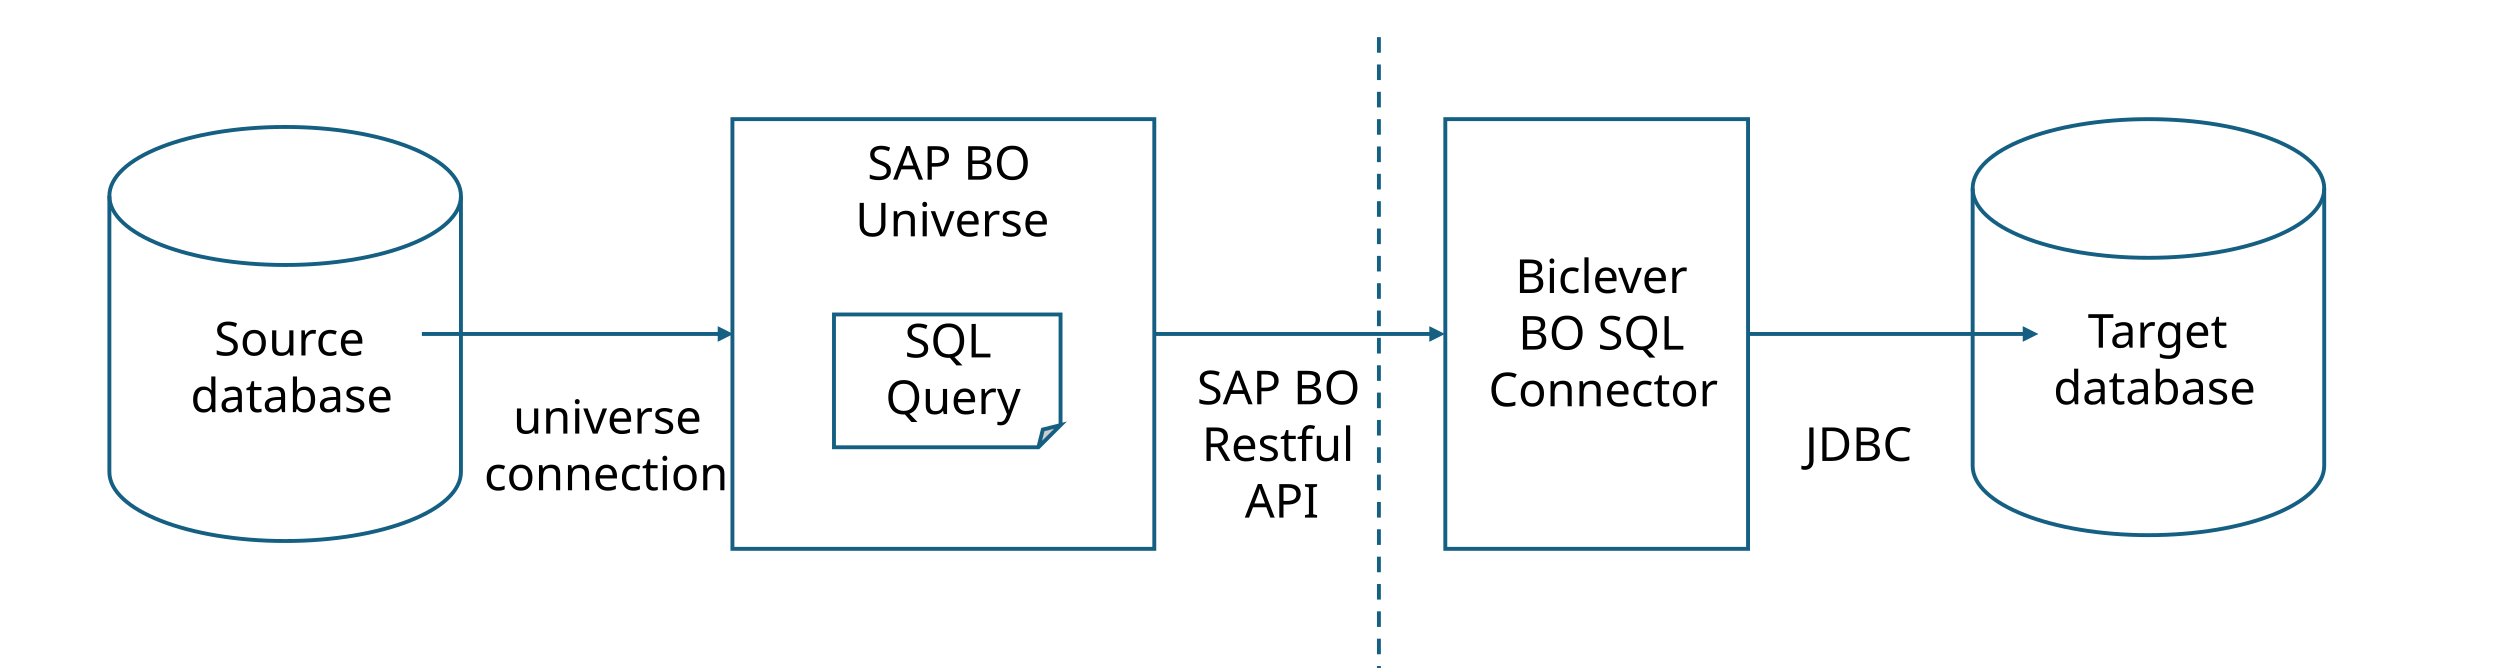
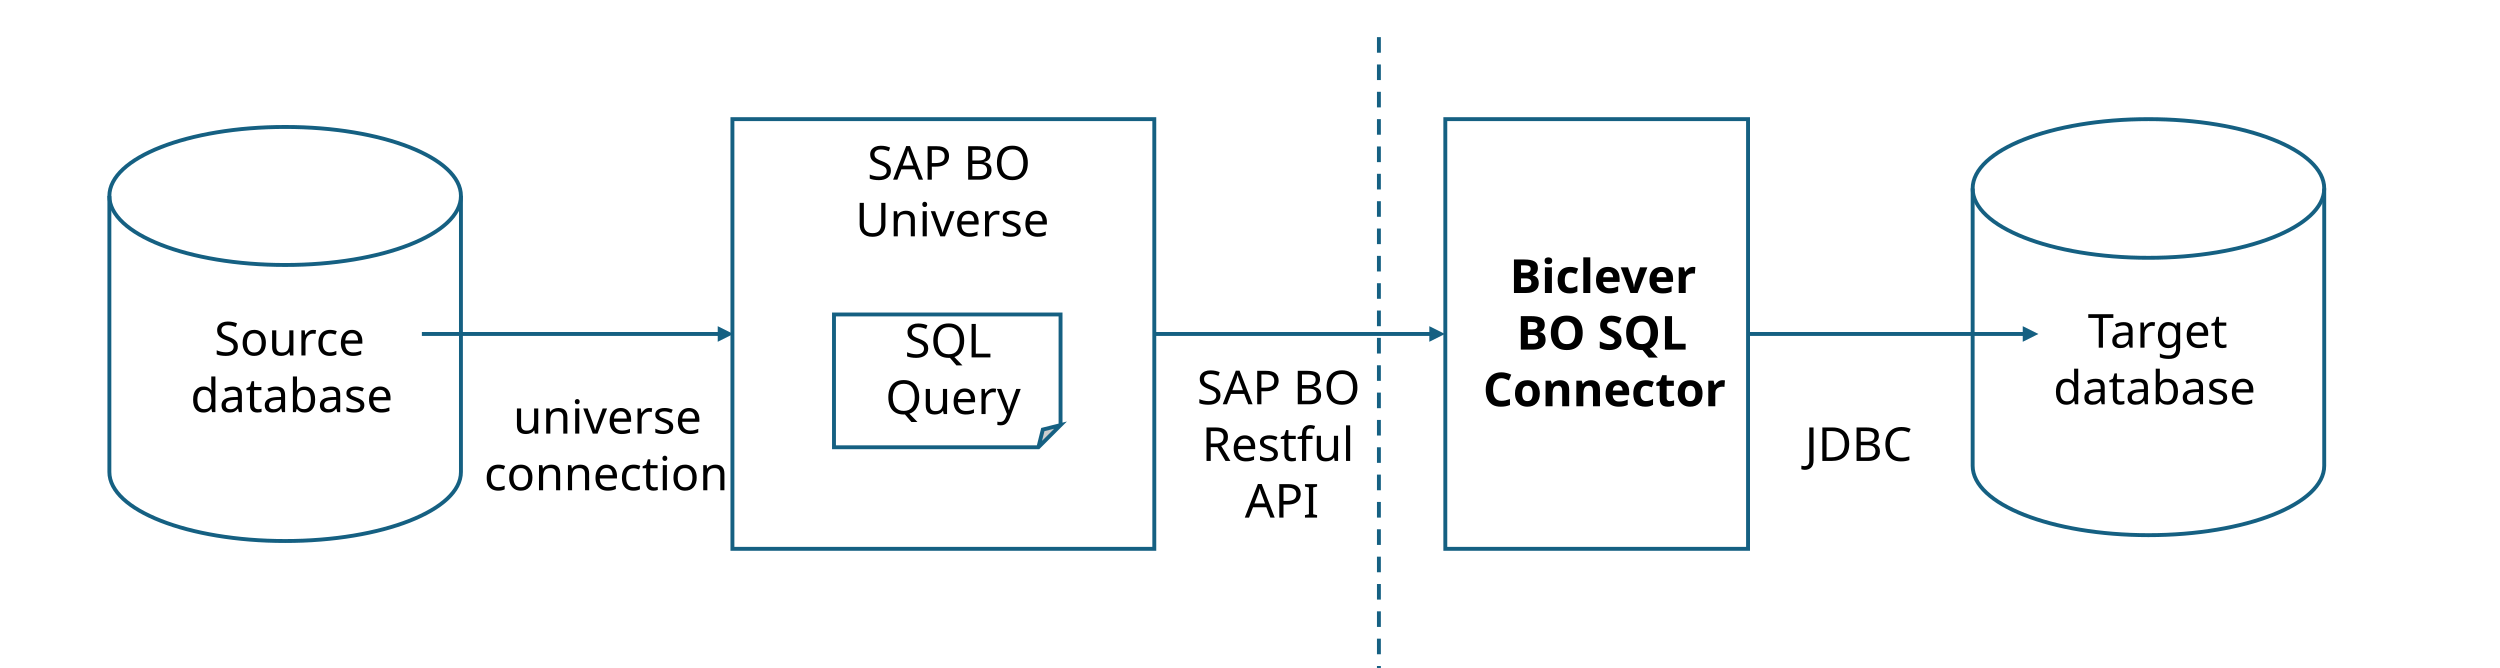
<svg xmlns="http://www.w3.org/2000/svg" width="1280" height="342" overflow="hidden">
  <defs>
    <clipPath id="clip0">
      <rect x="0" y="0" width="1280" height="342" />
    </clipPath>
  </defs>
  <g clip-path="url(#clip0)">
    <rect x="0" y="0" width="1280" height="342" fill="#FFFFFF" />
    <rect x="375" y="61" width="216" height="220" stroke="#156082" stroke-width="2" stroke-miterlimit="8" fill="#FFFFFF" />
    <text font-family="Aptos,Aptos_MSFontService,sans-serif" font-weight="400" font-size="24" transform="translate(444.095 92)">SAP BO</text>
    <text font-family="Aptos,Aptos_MSFontService,sans-serif" font-weight="400" font-size="24" transform="translate(437.982 121)">Universe</text>
    <path d="M56 100.333C56 80.819 96.294 65 146 65 195.706 65 236 80.819 236 100.333L236 241.667C236 261.181 195.706 277 146 277 96.294 277 56 261.181 56 241.667Z" fill="#FFFFFF" fill-rule="evenodd" />
    <path d="M236 100.333C236 119.847 195.706 135.667 146 135.667 96.294 135.667 56 119.847 56 100.333" stroke="#156082" stroke-width="2" stroke-miterlimit="8" fill="none" fill-rule="evenodd" />
    <path d="M56 100.333C56 80.819 96.294 65 146 65 195.706 65 236 80.819 236 100.333L236 241.667C236 261.181 195.706 277 146 277 96.294 277 56 261.181 56 241.667Z" stroke="#156082" stroke-width="2" stroke-miterlimit="8" fill="none" fill-rule="evenodd" />
    <text font-family="Aptos,Aptos_MSFontService,sans-serif" font-weight="400" font-size="24" transform="translate(109.736 182)">Source</text>
    <text font-family="Aptos,Aptos_MSFontService,sans-serif" font-weight="400" font-size="24" transform="translate(97.5628 211)">database</text>
    <path d="M427 161 543 161 543 217.666 531.666 229 427 229Z" fill="#FFFFFF" fill-rule="evenodd" />
    <path d="M531.666 229 533.933 219.933 543 217.666Z" fill="#CDCDCD" fill-rule="evenodd" />
    <path d="M531.666 229 533.933 219.933 543 217.666 531.666 229 427 229 427 161 543 161 543 217.666" stroke="#156082" stroke-width="2" stroke-miterlimit="8" fill="none" fill-rule="evenodd" />
    <text font-family="Aptos,Aptos_MSFontService,sans-serif" font-weight="400" font-size="24" transform="translate(463.202 183)">SQL</text>
    <text font-family="Aptos,Aptos_MSFontService,sans-serif" font-weight="400" font-size="24" transform="translate(453.356 212)">Query</text>
    <path d="M1010 96.5C1010 76.894 1050.29 61 1100 61 1149.71 61 1190 76.894 1190 96.5L1190 238.5C1190 258.106 1149.71 274 1100 274 1050.29 274 1010 258.106 1010 238.5Z" fill="#FFFFFF" fill-rule="evenodd" />
    <path d="M1190 96.5C1190 116.106 1149.71 132 1100 132 1050.29 132 1010 116.106 1010 96.5" stroke="#156082" stroke-width="2" stroke-miterlimit="8" fill="none" fill-rule="evenodd" />
    <path d="M1010 96.5C1010 76.894 1050.29 61 1100 61 1149.71 61 1190 76.894 1190 96.5L1190 238.5C1190 258.106 1149.71 274 1100 274 1050.29 274 1010 258.106 1010 238.5Z" stroke="#156082" stroke-width="2" stroke-miterlimit="8" fill="none" fill-rule="evenodd" />
    <text font-family="Aptos,Aptos_MSFontService,sans-serif" font-weight="400" font-size="24" transform="translate(1068.96 178)">Target</text>
    <text font-family="Aptos,Aptos_MSFontService,sans-serif" font-weight="400" font-size="24" transform="translate(1051.33 207)">database</text>
    <path d="M706 19 706 342.478" stroke="#156082" stroke-width="2" stroke-miterlimit="8" stroke-dasharray="8 6" fill="none" fill-rule="evenodd" />
    <rect x="740" y="61" width="155" height="220" stroke="#156082" stroke-width="2" stroke-miterlimit="8" fill="#FFFFFF" />
-     <text font-family="Aptos,Aptos_MSFontService,sans-serif" font-weight="400" font-size="24" transform="translate(775.878 150)">Biclever</text>
-     <text font-family="Aptos,Aptos_MSFontService,sans-serif" font-weight="400" font-size="24" transform="translate(777.411 179)">BO SQL</text>
-     <text font-family="Aptos,Aptos_MSFontService,sans-serif" font-weight="400" font-size="24" transform="translate(762.138 208)">Connector</text>
+     <text font-family="Aptos,Aptos_MSFontService,sans-serif" font-weight="700" font-size="24" transform="translate(772.984 150)">Biclever</text>
+     <text font-family="Aptos,Aptos_MSFontService,sans-serif" font-weight="700" font-size="24" transform="translate(776.498 179)">BO SQL</text>
+     <text font-family="Aptos,Aptos_MSFontService,sans-serif" font-weight="700" font-size="24" transform="translate(759.305 208)">Connector</text>
    <path d="M1.41255e-06-1 141.982-1 141.982 1-1.41255e-06 1ZM140.649-4 148.649 0 140.649 4Z" fill="#156082" transform="matrix(1 0 0 -1 895 171)" />
    <path d="M216 170 368.808 170 368.808 172 216 172ZM367.475 167 375.475 171 367.475 175Z" fill="#156082" />
    <path d="M591 170 733.137 170 733.137 172 591 172ZM731.804 167 739.804 171 731.804 175Z" fill="#156082" />
    <text font-family="Aptos,Aptos_MSFontService,sans-serif" font-weight="400" font-size="24" transform="translate(612.848 207)">SAP BO</text>
    <text font-family="Aptos,Aptos_MSFontService,sans-serif" font-weight="400" font-size="24" transform="translate(615.408 236)">Restful</text>
    <text font-family="Aptos,Aptos_MSFontService,sans-serif" font-weight="400" font-size="24" transform="translate(637.335 265)">API</text>
    <text font-family="Aptos,Aptos_MSFontService,sans-serif" font-weight="400" font-size="24" transform="translate(924.164 236)">JDBC</text>
    <text font-family="Aptos,Aptos_MSFontService,sans-serif" font-weight="400" font-size="24" transform="translate(262.775 222)">universe</text>
    <text font-family="Aptos,Aptos_MSFontService,sans-serif" font-weight="400" font-size="24" transform="translate(247.875 251)">connection</text>
  </g>
</svg>
